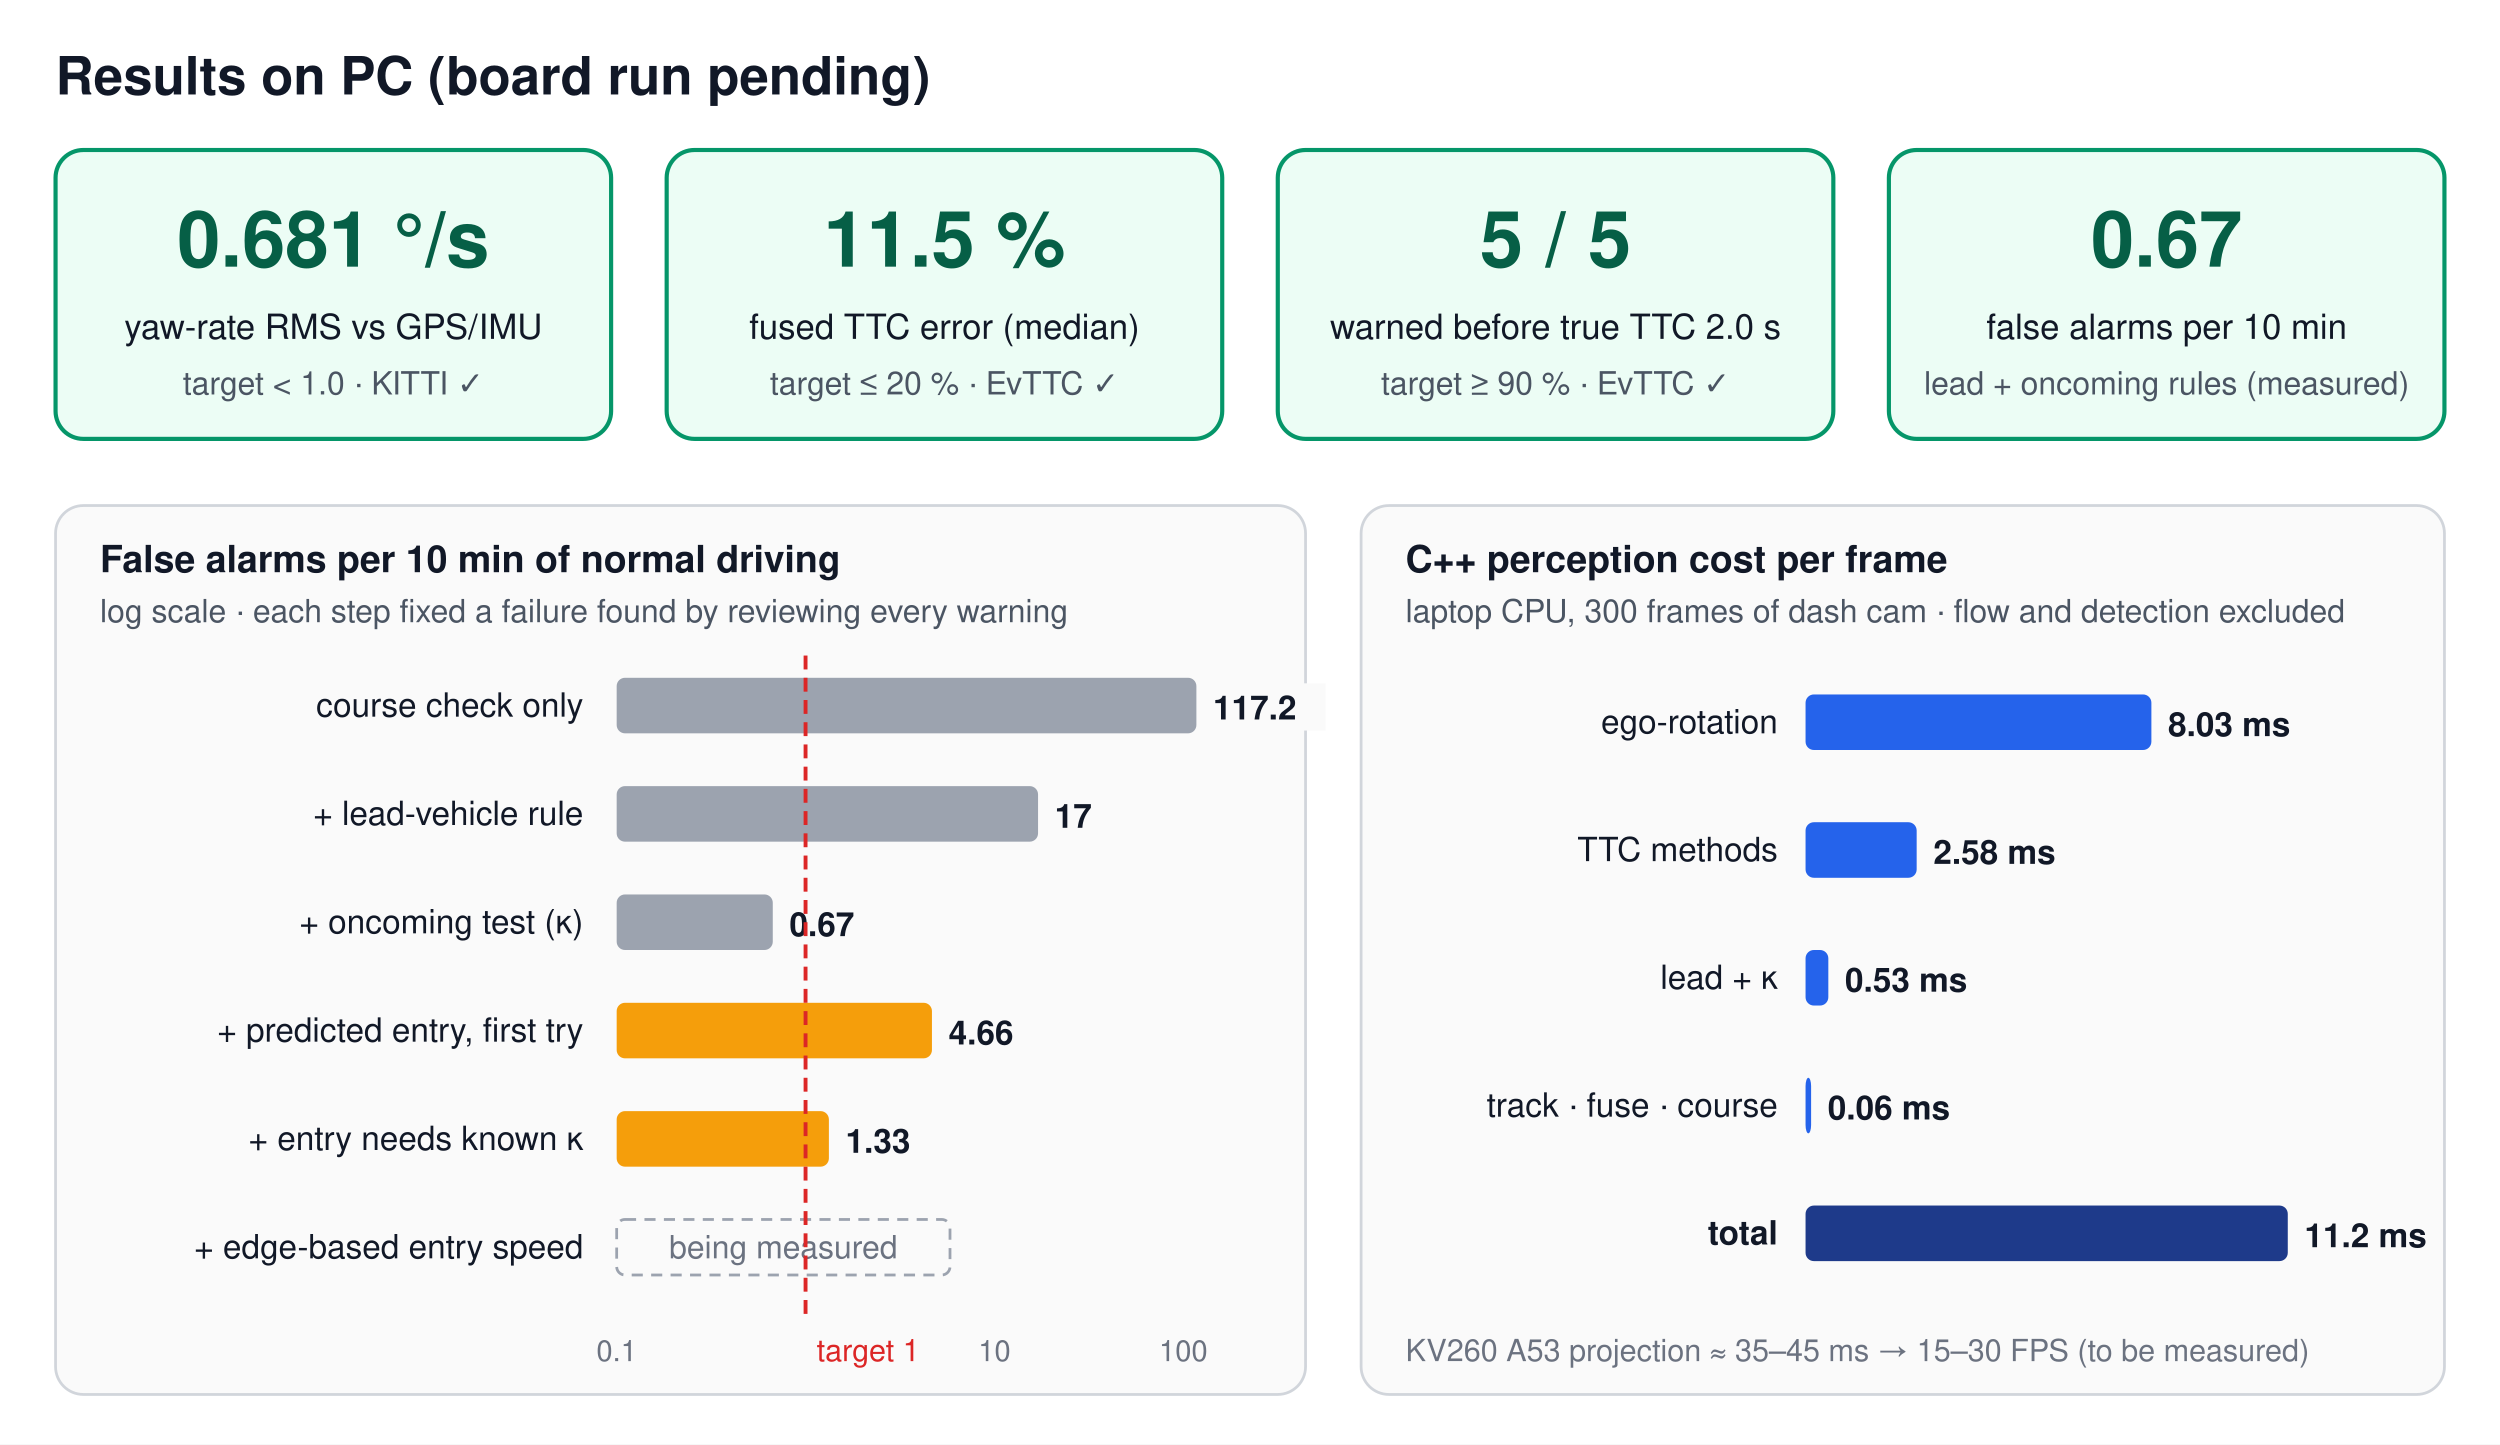
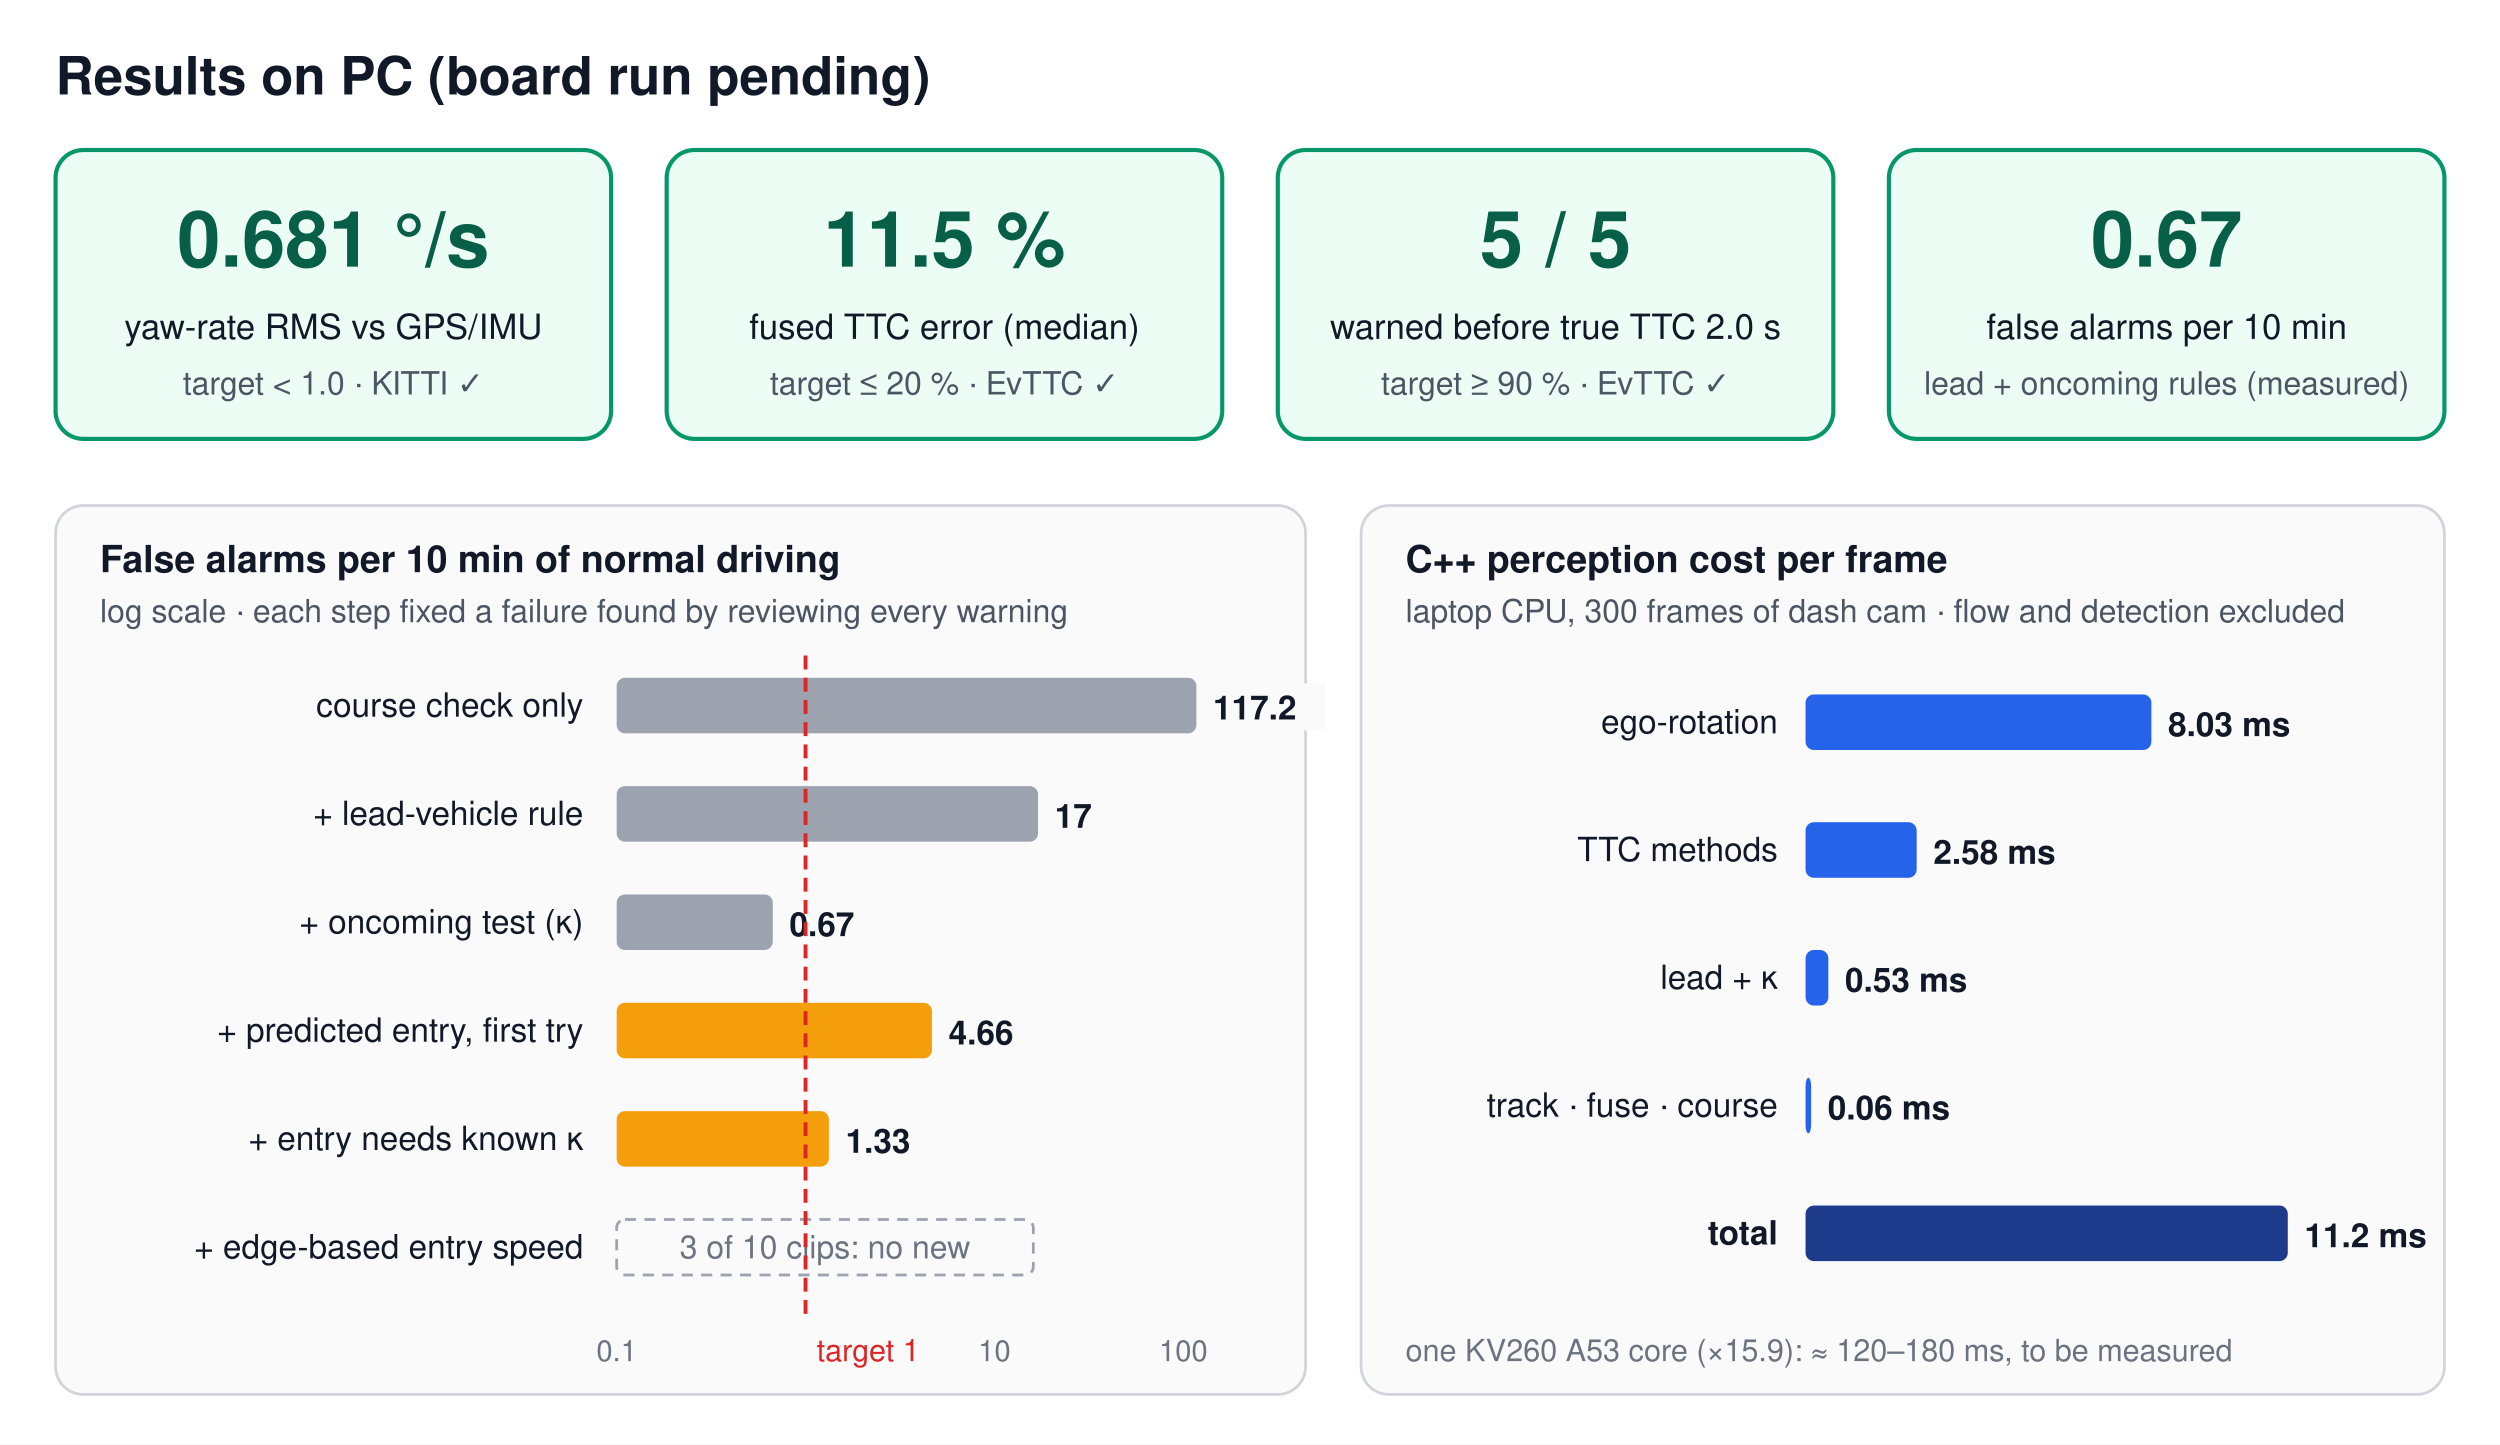
<svg xmlns="http://www.w3.org/2000/svg" viewBox="0 0 900 520" width="900" height="520" font-family="Segoe UI, Helvetica, Arial, sans-serif">
  <rect width="900" height="520" fill="#ffffff" />
  <text x="20" y="34" font-size="19" font-weight="700" fill="#111827">Results on PC (board run pending)</text>
  <rect x="20" y="54" width="200" height="104" rx="10" fill="#ecfdf5" stroke="#059669" stroke-width="1.5" />
  <text x="120" y="96" text-anchor="middle" font-size="28" font-weight="700" fill="#065f46">0.681 °/s</text>
  <text x="120" y="122" text-anchor="middle" font-size="12.5" fill="#111827">yaw-rate RMS vs GPS/IMU</text>
  <text x="120" y="142" text-anchor="middle" font-size="11.5" fill="#4b5563">target &lt; 1.0 · KITTI ✓</text>
  <rect x="240" y="54" width="200" height="104" rx="10" fill="#ecfdf5" stroke="#059669" stroke-width="1.5" />
  <text x="340" y="96" text-anchor="middle" font-size="28" font-weight="700" fill="#065f46">11.5 %</text>
  <text x="340" y="122" text-anchor="middle" font-size="12.5" fill="#111827">fused TTC error (median)</text>
  <text x="340" y="142" text-anchor="middle" font-size="11.5" fill="#4b5563">target ≤ 20 % · EvTTC ✓</text>
  <rect x="460" y="54" width="200" height="104" rx="10" fill="#ecfdf5" stroke="#059669" stroke-width="1.5" />
  <text x="560" y="96" text-anchor="middle" font-size="28" font-weight="700" fill="#065f46">5 / 5</text>
  <text x="560" y="122" text-anchor="middle" font-size="12.5" fill="#111827">warned before true TTC 2.0 s</text>
  <text x="560" y="142" text-anchor="middle" font-size="11.5" fill="#4b5563">target ≥ 90 % · EvTTC ✓</text>
  <rect x="680" y="54" width="200" height="104" rx="10" fill="#ecfdf5" stroke="#059669" stroke-width="1.5" />
  <text x="780" y="96" text-anchor="middle" font-size="28" font-weight="700" fill="#065f46">0.67</text>
  <text x="780" y="122" text-anchor="middle" font-size="12.5" fill="#111827">false alarms per 10 min</text>
  <text x="780" y="142" text-anchor="middle" font-size="11.5" fill="#4b5563">lead + oncoming rules (measured)</text>
  <rect x="20" y="182" width="450" height="320" rx="10" fill="#fafafa" stroke="#d1d5db" />
  <text x="36" y="206" font-size="13.5" font-weight="700" fill="#111827">False alarms per 10 min of normal driving</text>
  <text x="36" y="224" font-size="11.5" fill="#4b5563">log scale · each step fixed a failure found by reviewing every warning</text>
  <text x="210" y="258" text-anchor="end" font-size="12" fill="#111827">course check only</text>
  <rect x="222.0" y="244" width="208.7" height="20" rx="3" fill="#9ca3af" />
  <rect x="433.7" y="246" width="43.5" height="17" fill="#fafafa" />
  <text x="436.7" y="259" font-size="12" font-weight="700" fill="#111827">117.2</text>
  <text x="210" y="297" text-anchor="end" font-size="12" fill="#111827">+ lead-vehicle rule</text>
  <rect x="222.0" y="283" width="151.7" height="20" rx="3" fill="#9ca3af" />
  <rect x="376.7" y="285" width="21.0" height="17" fill="#fafafa" />
  <text x="379.7" y="298" font-size="12" font-weight="700" fill="#111827">17</text>
  <text x="210" y="336" text-anchor="end" font-size="12" fill="#111827">+ oncoming test (κ)</text>
  <rect x="222.0" y="322" width="56.2" height="20" rx="3" fill="#9ca3af" />
  <rect x="281.2" y="324" width="36.0" height="17" fill="#fafafa" />
  <text x="284.2" y="337" font-size="12" font-weight="700" fill="#111827">0.67</text>
  <text x="210" y="375" text-anchor="end" font-size="12" fill="#111827">+ predicted entry, first try</text>
  <rect x="222.0" y="361" width="113.5" height="20" rx="3" fill="#f59e0b" />
  <rect x="338.5" y="363" width="36.0" height="17" fill="#fafafa" />
  <text x="341.5" y="376" font-size="12" font-weight="700" fill="#111827">4.66</text>
  <text x="210" y="414" text-anchor="end" font-size="12" fill="#111827">+ entry needs known κ</text>
  <rect x="222.0" y="400" width="76.4" height="20" rx="3" fill="#f59e0b" />
  <rect x="301.4" y="402" width="36.0" height="17" fill="#fafafa" />
  <text x="304.4" y="415" font-size="12" font-weight="700" fill="#111827">1.33</text>
  <text x="210" y="453" text-anchor="end" font-size="12" fill="#111827">+ edge-based entry speed</text>
-   <rect x="222.0" y="439" width="120" height="20" rx="3" fill="none" stroke="#9ca3af" stroke-dasharray="4 3" />
-   <text x="282.0" y="453" text-anchor="middle" font-size="11.5" fill="#6b7280">being measured</text>
+   <rect x="222.0" y="439" width="150" height="20" rx="3" fill="none" stroke="#9ca3af" stroke-dasharray="4 3" />
+   <text x="297.0" y="453" text-anchor="middle" font-size="11.5" fill="#6b7280">3 of 10 clips: no new</text>
  <path d="M290.0,236 V476" stroke="#dc2626" stroke-width="1.4" stroke-dasharray="5 3" />
  <text x="294.0" y="490" font-size="11" fill="#dc2626">target 1</text>
  <text x="222.0" y="490" text-anchor="middle" font-size="10.5" fill="#6b7280">0.1</text>
  <text x="358.0" y="490" text-anchor="middle" font-size="10.5" fill="#6b7280">10</text>
  <text x="426.0" y="490" text-anchor="middle" font-size="10.5" fill="#6b7280">100</text>
  <rect x="490" y="182" width="390" height="320" rx="10" fill="#fafafa" stroke="#d1d5db" />
  <text x="506" y="206" font-size="13.5" font-weight="700" fill="#111827">C++ perception cost per frame</text>
  <text x="506" y="224" font-size="11.5" fill="#4b5563">laptop CPU, 300 frames of dash cam · flow and detection excluded</text>
  <text x="640" y="264" text-anchor="end" font-size="12" fill="#111827" font-weight="400">ego-rotation</text>
  <rect x="650.0" y="250" width="124.5" height="20" rx="3" fill="#2563eb" />
  <text x="780.5" y="265" font-size="12" font-weight="700" fill="#111827">8.03 ms</text>
  <text x="640" y="310" text-anchor="end" font-size="12" fill="#111827" font-weight="400">TTC methods</text>
  <rect x="650.0" y="296" width="40.0" height="20" rx="3" fill="#2563eb" />
  <text x="696.0" y="311" font-size="12" font-weight="700" fill="#111827">2.58 ms</text>
  <text x="640" y="356" text-anchor="end" font-size="12" fill="#111827" font-weight="400">lead + κ</text>
  <rect x="650.0" y="342" width="8.2" height="20" rx="3" fill="#2563eb" />
  <text x="664.2" y="357" font-size="12" font-weight="700" fill="#111827">0.53 ms</text>
  <text x="640" y="402" text-anchor="end" font-size="12" fill="#111827" font-weight="400">track · fuse · course</text>
  <rect x="650.0" y="388" width="2.0" height="20" rx="3" fill="#2563eb" />
  <text x="658.0" y="403" font-size="12" font-weight="700" fill="#111827">0.06 ms</text>
  <text x="640" y="448" text-anchor="end" font-size="12" fill="#111827" font-weight="700">total</text>
  <rect x="650.0" y="434" width="173.6" height="20" rx="3" fill="#1e3a8a" />
  <text x="829.6" y="449" font-size="12" font-weight="700" fill="#111827">11.2 ms</text>
-   <text x="506" y="490" font-size="11" fill="#6b7280">KV260 A53 projection ≈ 35–45 ms → 15–30 FPS (to be measured)</text>
+   <text x="506" y="490" font-size="11" fill="#6b7280">one KV260 A53 core (×15.9): ≈ 120–180 ms, to be measured</text>
</svg>
